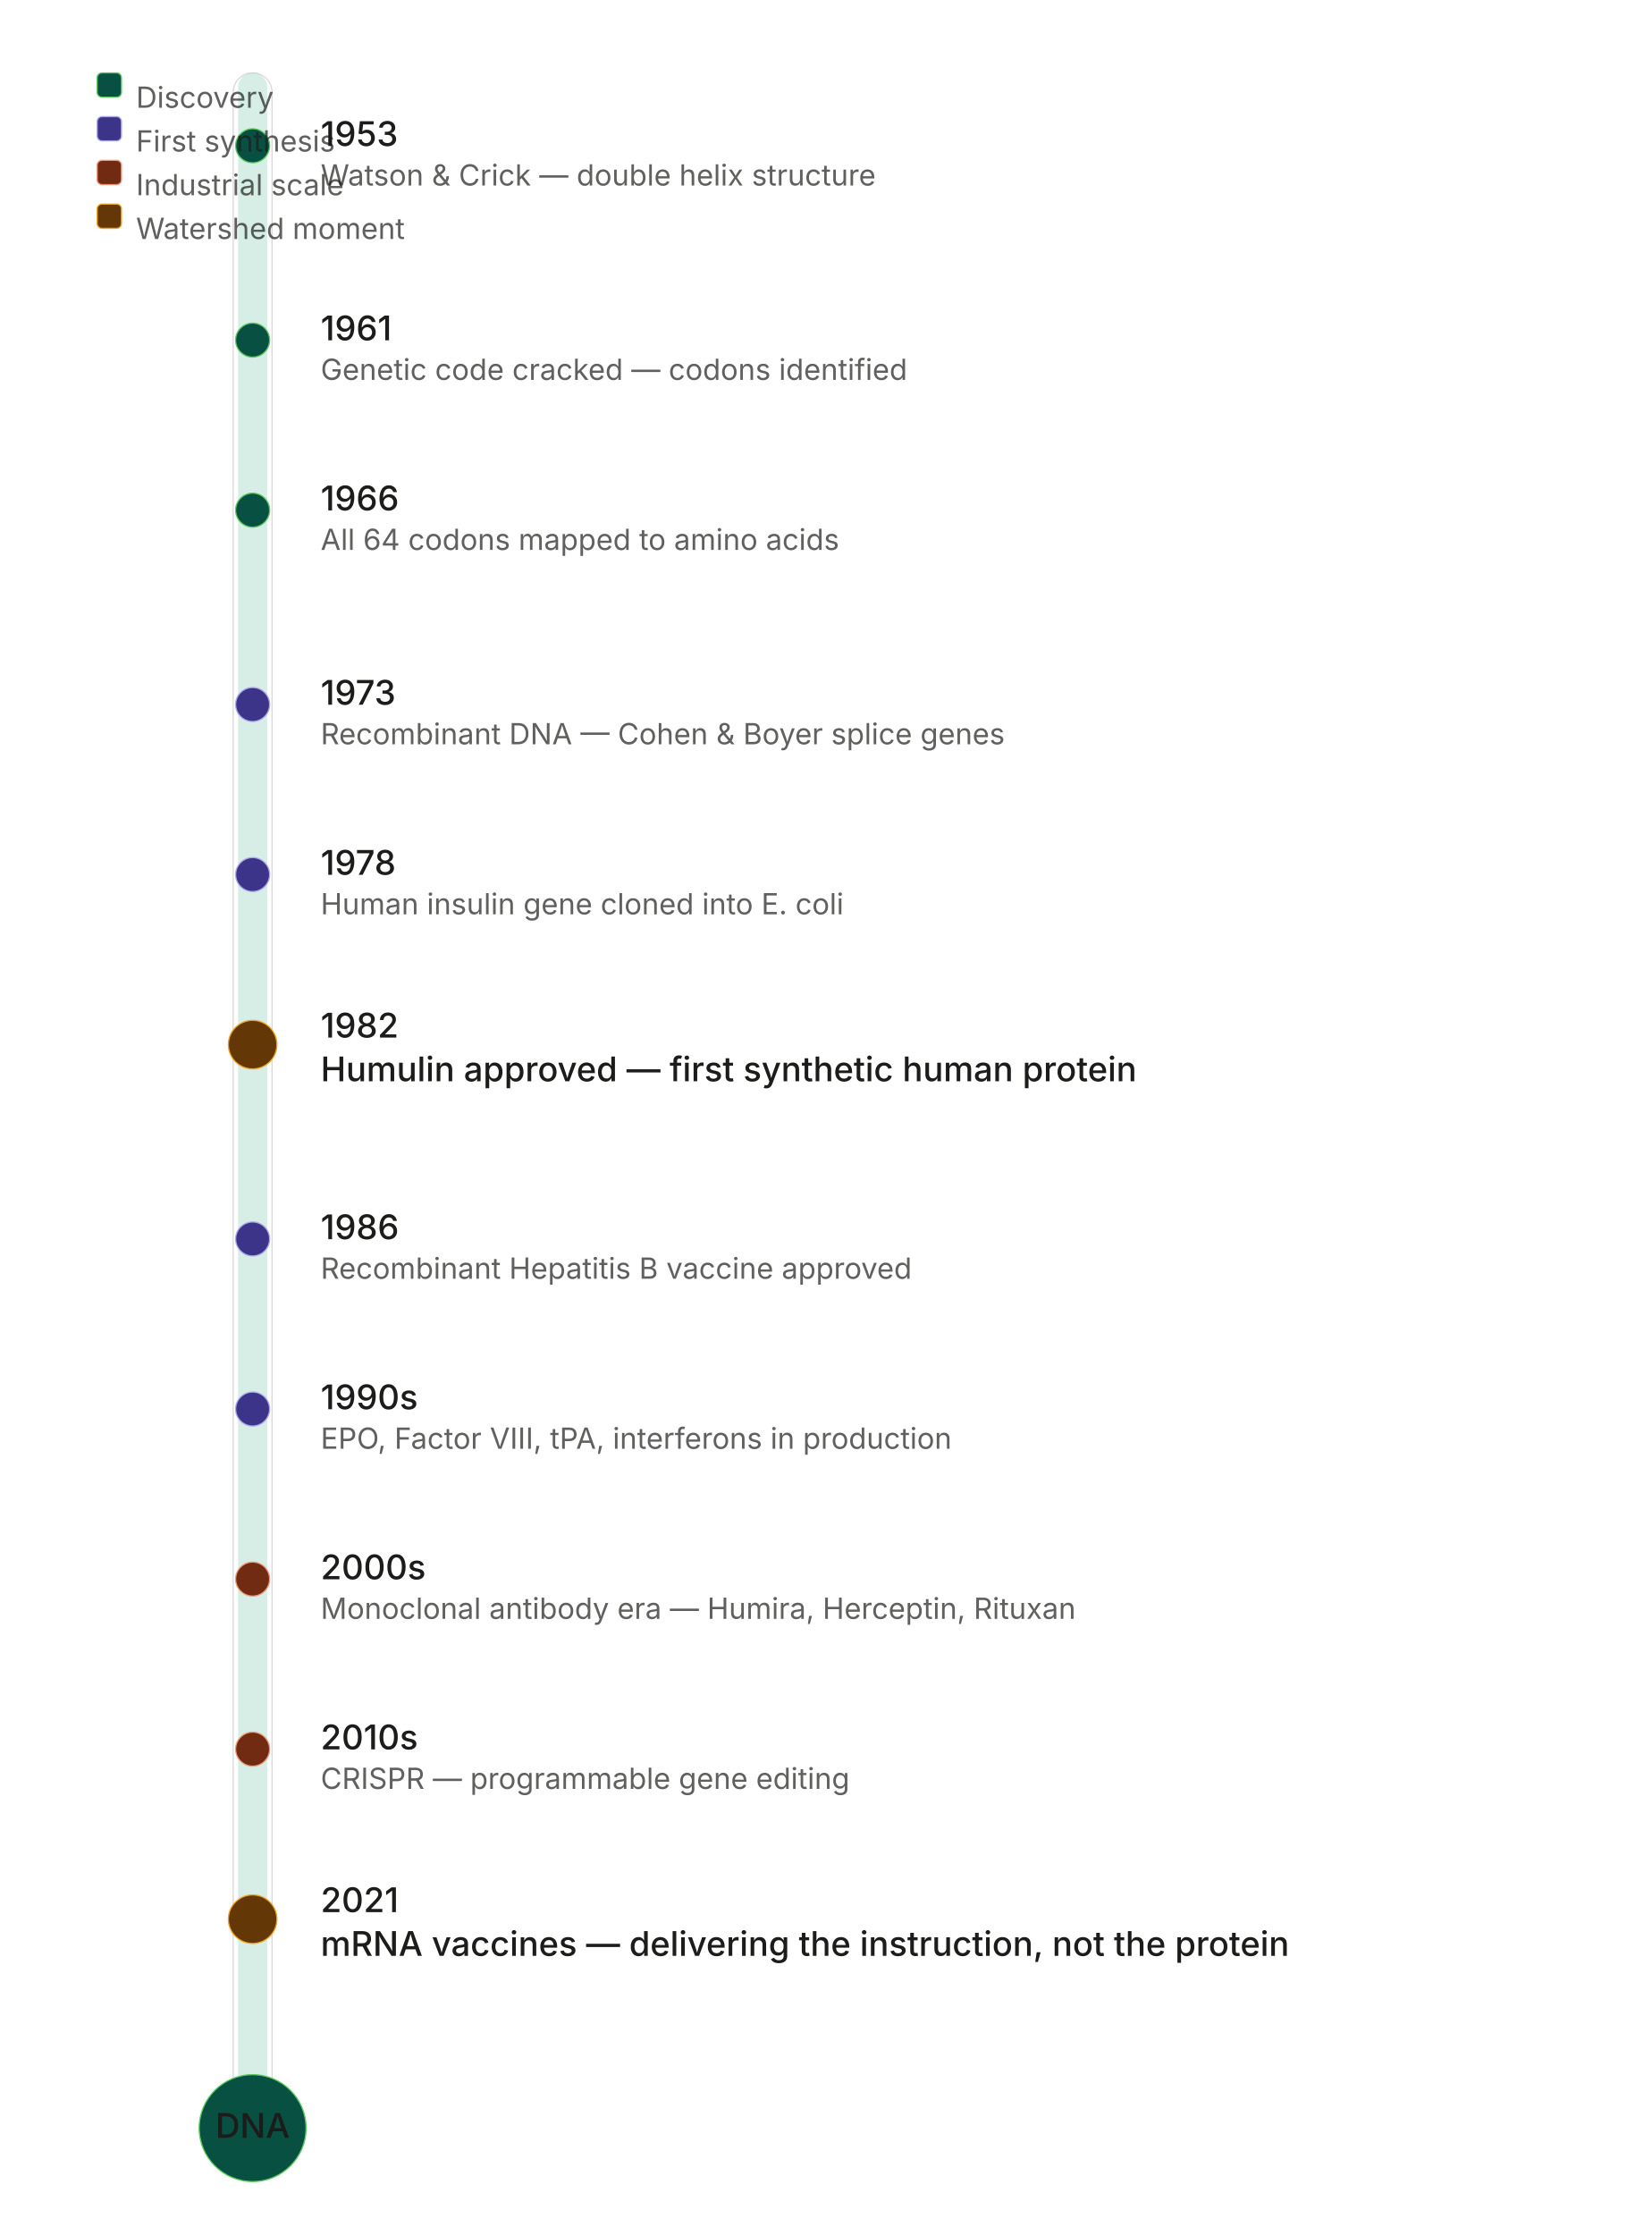
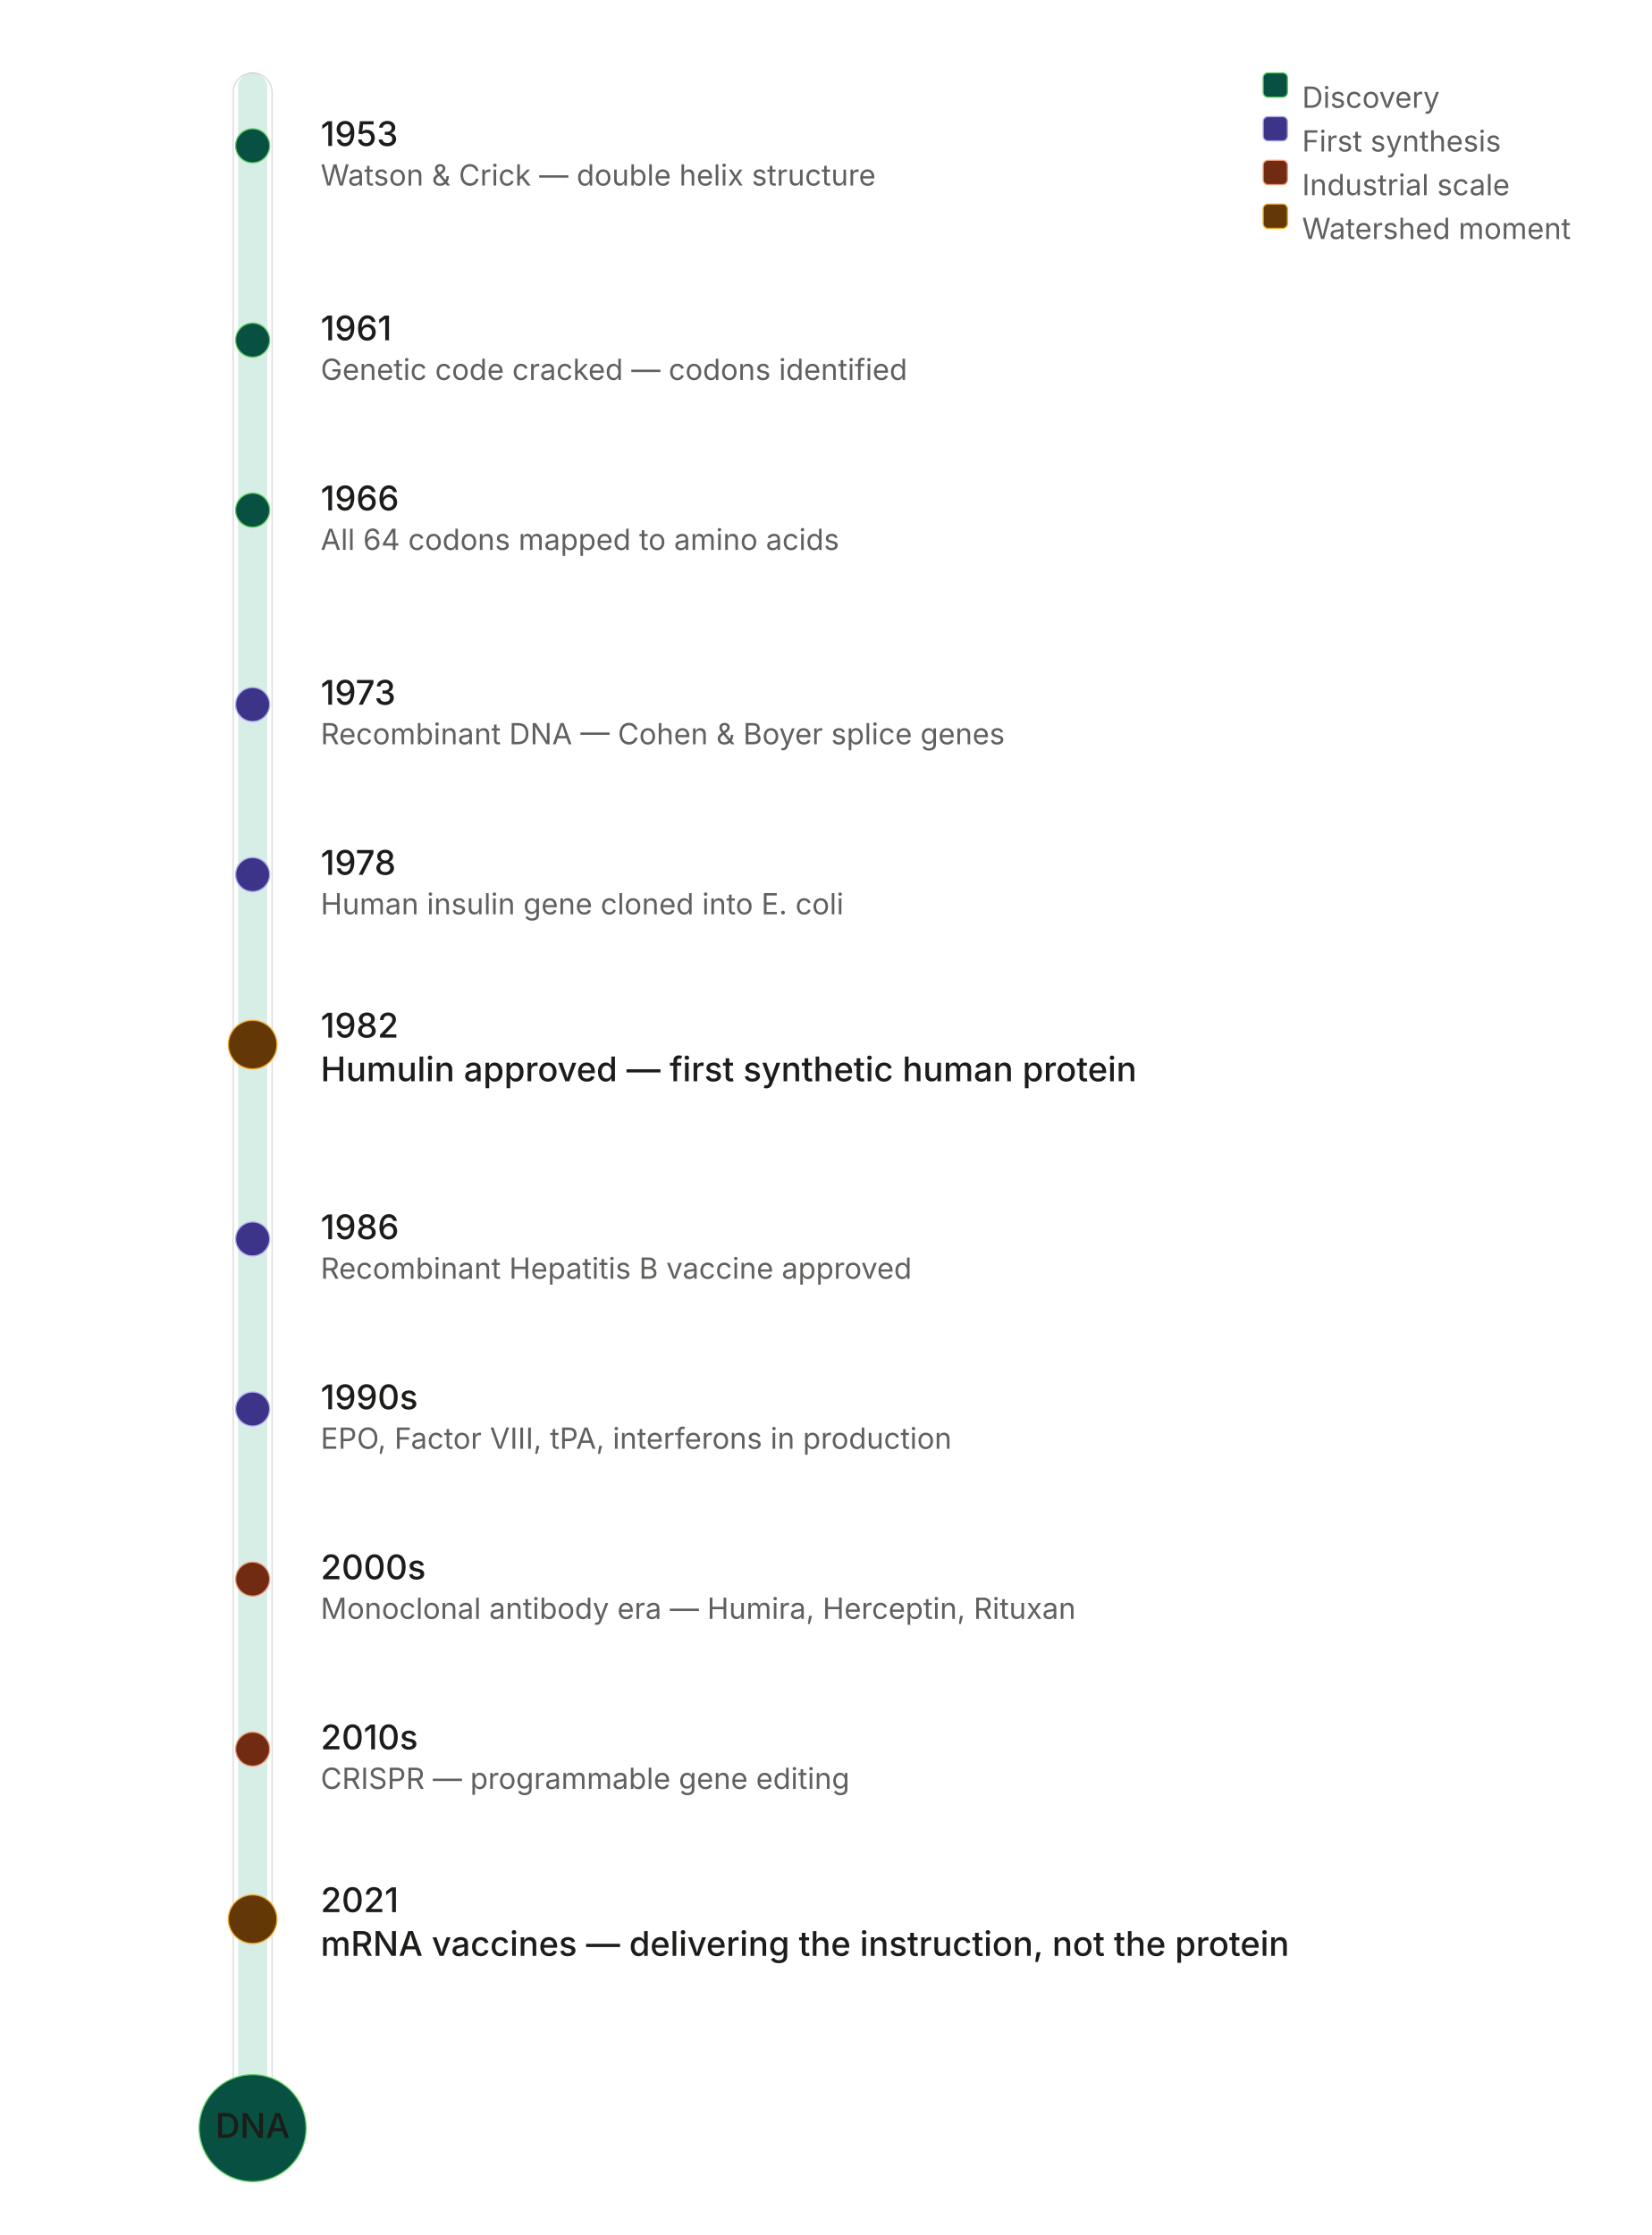
<svg xmlns="http://www.w3.org/2000/svg" width="100%" viewBox="0 0 680 920" role="img">
  <defs>
    <style>
    text { font-family: -apple-system, BlinkMacSystemFont, "Segoe UI", sans-serif; }
    .year { font-size: 14px; font-weight: 500; fill: #1c1c1a; }
    .desc { font-size: 12px; fill: #1c1c1a; opacity: 0.7; }
  </style>
  </defs>
  <rect x="96" y="30" width="16" height="840" rx="8" fill="none" stroke="rgba(0,0,0,0.15)" stroke-width="0.5" />
  <rect x="98" y="30" width="12" height="840" rx="6" fill="#1D9E75" opacity="0.18" />
  <circle cx="104" cy="876" r="22" fill="#085041" stroke="#5dca5d" stroke-width="0.5" />
  <text x="104" y="880" text-anchor="middle" class="year" style="text-anchor:middle;">DNA</text>
  <circle cx="104" cy="60" r="7" fill="#085041" stroke="#5dca5d" stroke-width="0.5" />
  <text x="132" y="55" dominant-baseline="central" class="year">1953</text>
  <text x="132" y="72" dominant-baseline="central" class="desc">Watson &amp; Crick — double helix structure</text>
  <circle cx="104" cy="140" r="7" fill="#085041" stroke="#5dca5d" stroke-width="0.5" />
  <text x="132" y="135" dominant-baseline="central" class="year">1961</text>
  <text x="132" y="152" dominant-baseline="central" class="desc">Genetic code cracked — codons identified</text>
  <circle cx="104" cy="210" r="7" fill="#085041" stroke="#5dca5d" stroke-width="0.5" />
  <text x="132" y="205" dominant-baseline="central" class="year">1966</text>
  <text x="132" y="222" dominant-baseline="central" class="desc">All 64 codons mapped to amino acids</text>
  <circle cx="104" cy="290" r="7" fill="#3c3489" stroke="#afa9ec" stroke-width="0.5" />
  <text x="132" y="285" dominant-baseline="central" class="year">1973</text>
  <text x="132" y="302" dominant-baseline="central" class="desc">Recombinant DNA — Cohen &amp; Boyer splice genes</text>
  <circle cx="104" cy="360" r="7" fill="#3c3489" stroke="#afa9ec" stroke-width="0.5" />
  <text x="132" y="355" dominant-baseline="central" class="year">1978</text>
  <text x="132" y="372" dominant-baseline="central" class="desc">Human insulin gene cloned into E. coli</text>
  <circle cx="104" cy="430" r="10" fill="#633806" stroke="#efa727" stroke-width="0.5" />
  <text x="132" y="422" dominant-baseline="central" class="year">1982</text>
  <text x="132" y="440" dominant-baseline="central" class="year">Humulin approved — first synthetic human protein</text>
  <circle cx="104" cy="510" r="7" fill="#3c3489" stroke="#afa9ec" stroke-width="0.5" />
  <text x="132" y="505" dominant-baseline="central" class="year">1986</text>
  <text x="132" y="522" dominant-baseline="central" class="desc">Recombinant Hepatitis B vaccine approved</text>
  <circle cx="104" cy="580" r="7" fill="#3c3489" stroke="#afa9ec" stroke-width="0.5" />
  <text x="132" y="575" dominant-baseline="central" class="year">1990s</text>
  <text x="132" y="592" dominant-baseline="central" class="desc">EPO, Factor VIII, tPA, interferons in production</text>
  <circle cx="104" cy="650" r="7" fill="#712b13" stroke="#f0997b" stroke-width="0.5" />
  <text x="132" y="645" dominant-baseline="central" class="year">2000s</text>
  <text x="132" y="662" dominant-baseline="central" class="desc">Monoclonal antibody era — Humira, Herceptin, Rituxan</text>
  <circle cx="104" cy="720" r="7" fill="#712b13" stroke="#f0997b" stroke-width="0.5" />
  <text x="132" y="715" dominant-baseline="central" class="year">2010s</text>
  <text x="132" y="732" dominant-baseline="central" class="desc">CRISPR — programmable gene editing</text>
  <circle cx="104" cy="790" r="10" fill="#633806" stroke="#efa727" stroke-width="0.5" />
  <text x="132" y="782" dominant-baseline="central" class="year">2021</text>
  <text x="132" y="800" dominant-baseline="central" class="year">mRNA vaccines — delivering the instruction, not the protein</text>
-   <rect x="40" y="30" width="10" height="10" rx="2" fill="#085041" stroke="#5dca5d" stroke-width="0.5" />
-   <text x="56" y="40" dominant-baseline="central" class="desc">Discovery</text>
-   <rect x="40" y="48" width="10" height="10" rx="2" fill="#3c3489" stroke="#afa9ec" stroke-width="0.5" />
-   <text x="56" y="58" dominant-baseline="central" class="desc">First synthesis</text>
-   <rect x="40" y="66" width="10" height="10" rx="2" fill="#712b13" stroke="#f0997b" stroke-width="0.5" />
-   <text x="56" y="76" dominant-baseline="central" class="desc">Industrial scale</text>
-   <rect x="40" y="84" width="10" height="10" rx="2" fill="#633806" stroke="#efa727" stroke-width="0.5" />
-   <text x="56" y="94" dominant-baseline="central" class="desc">Watershed moment</text>
+   <rect x="520" y="30" width="10" height="10" rx="2" fill="#085041" stroke="#5dca5d" stroke-width="0.5" />
+   <text x="536" y="40" dominant-baseline="central" class="desc">Discovery</text>
+   <rect x="520" y="48" width="10" height="10" rx="2" fill="#3c3489" stroke="#afa9ec" stroke-width="0.5" />
+   <text x="536" y="58" dominant-baseline="central" class="desc">First synthesis</text>
+   <rect x="520" y="66" width="10" height="10" rx="2" fill="#712b13" stroke="#f0997b" stroke-width="0.5" />
+   <text x="536" y="76" dominant-baseline="central" class="desc">Industrial scale</text>
+   <rect x="520" y="84" width="10" height="10" rx="2" fill="#633806" stroke="#efa727" stroke-width="0.5" />
+   <text x="536" y="94" dominant-baseline="central" class="desc">Watershed moment</text>
</svg>
